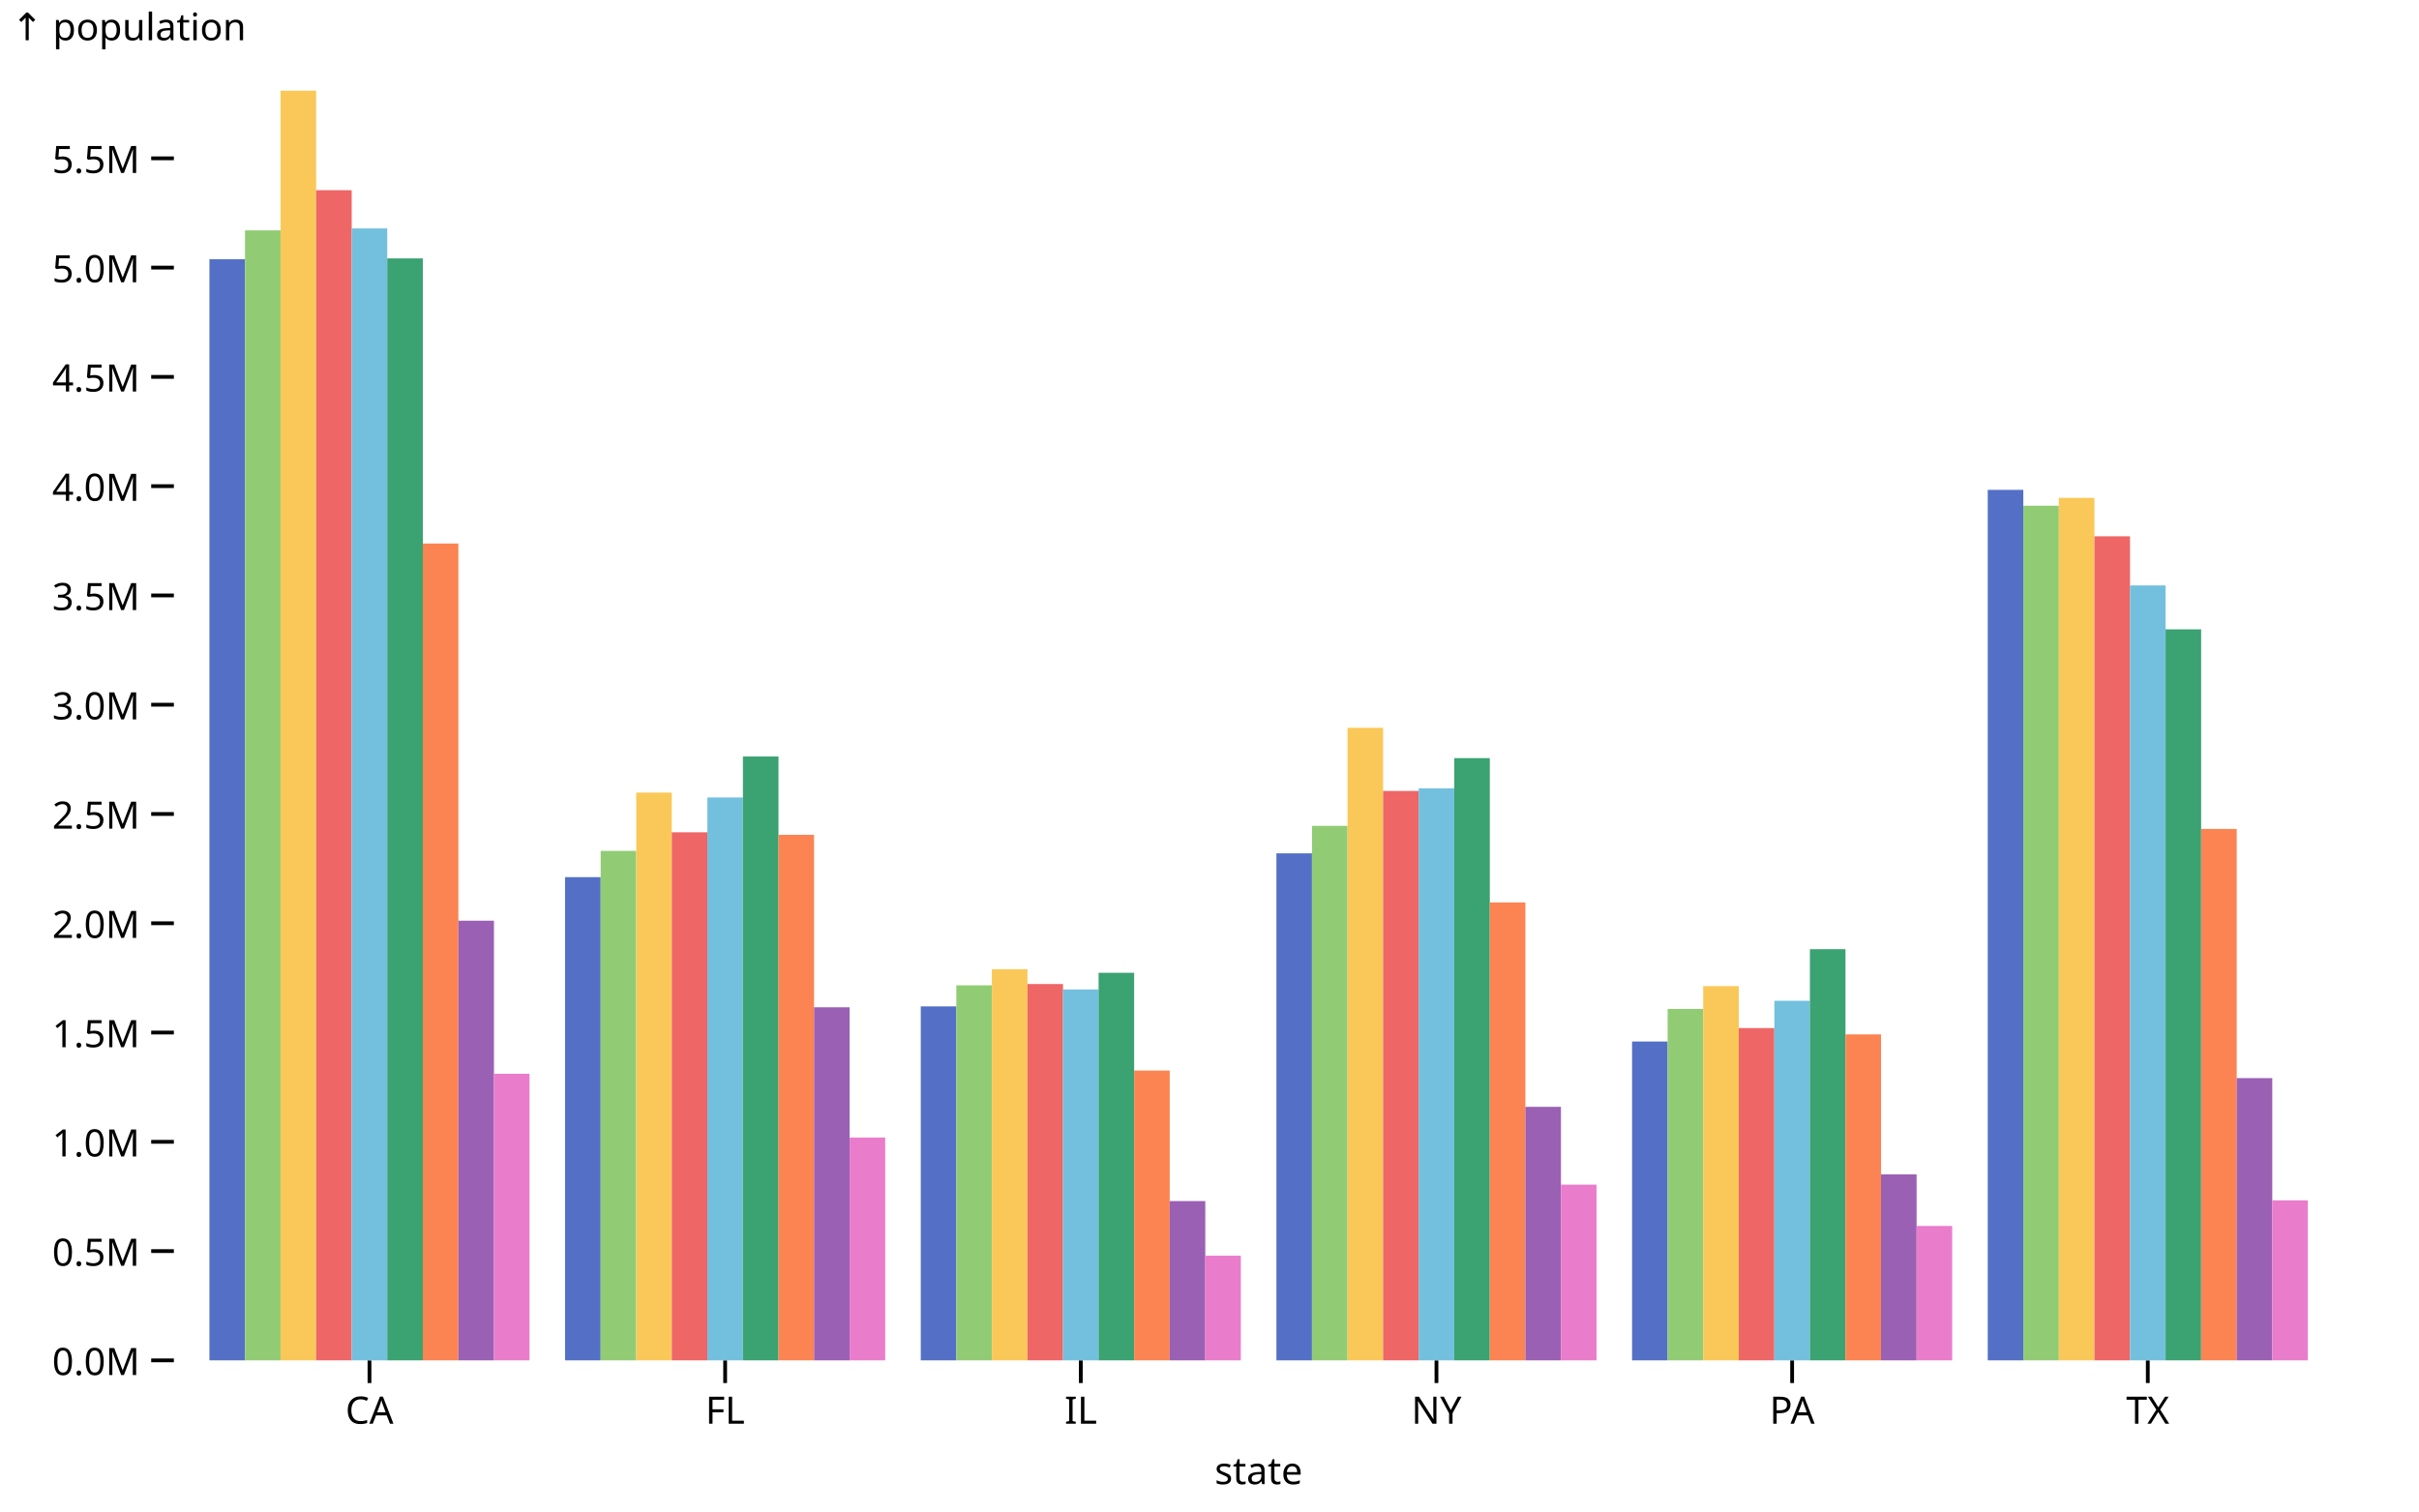
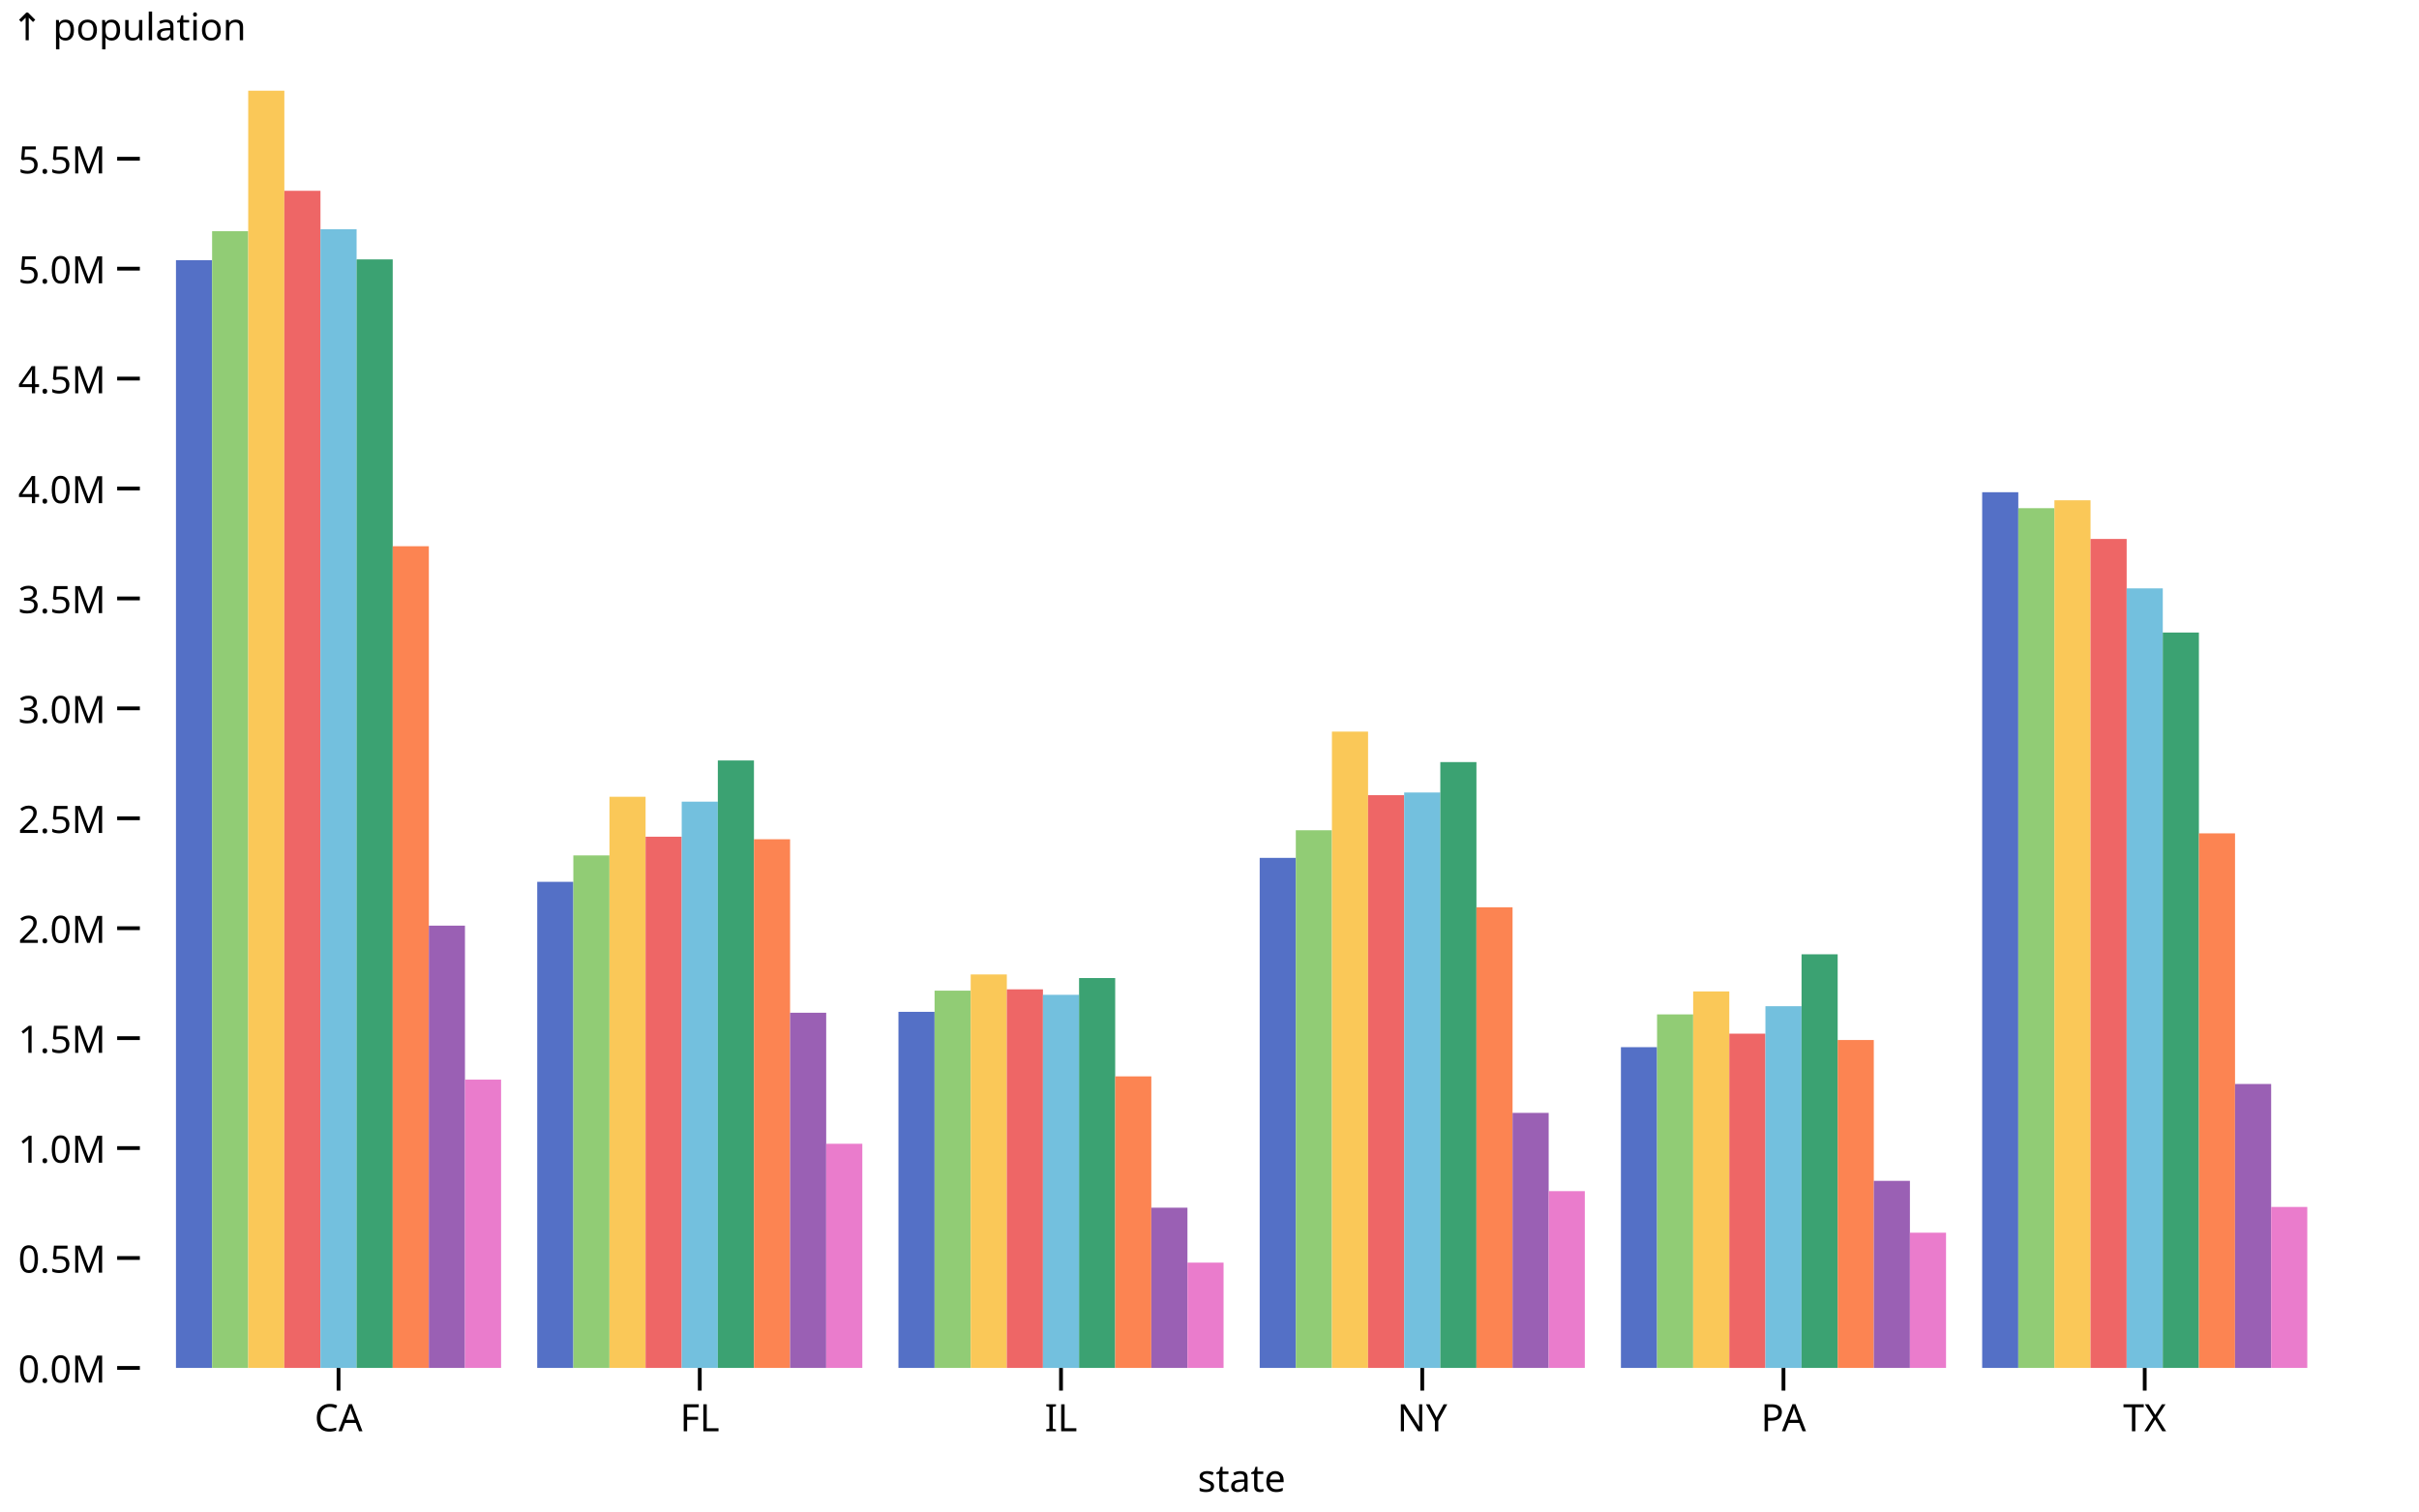
<svg xmlns="http://www.w3.org/2000/svg" width="640" height="400" viewBox="0 0 640 400">
-   <line x1="97.754" y1="360" x2="97.754" y2="366" stroke="currentColor" stroke-width="1" />
-   <line x1="191.852" y1="360" x2="191.852" y2="366" stroke="currentColor" stroke-width="1" />
-   <line x1="285.951" y1="360" x2="285.951" y2="366" stroke="currentColor" stroke-width="1" />
-   <line x1="380.049" y1="360" x2="380.049" y2="366" stroke="currentColor" stroke-width="1" />
-   <line x1="474.148" y1="360" x2="474.148" y2="366" stroke="currentColor" stroke-width="1" />
-   <line x1="568.246" y1="360" x2="568.246" y2="366" stroke="currentColor" stroke-width="1" />
-   <text x="97.754" y="369" font-family="system-ui, sans-serif" font-size="10" text-anchor="middle" dominant-baseline="text-before-edge" fill="currentColor">CA</text>
-   <text x="191.852" y="369" font-family="system-ui, sans-serif" font-size="10" text-anchor="middle" dominant-baseline="text-before-edge" fill="currentColor">FL</text>
-   <text x="285.951" y="369" font-family="system-ui, sans-serif" font-size="10" text-anchor="middle" dominant-baseline="text-before-edge" fill="currentColor">IL</text>
-   <text x="380.049" y="369" font-family="system-ui, sans-serif" font-size="10" text-anchor="middle" dominant-baseline="text-before-edge" fill="currentColor">NY</text>
-   <text x="474.148" y="369" font-family="system-ui, sans-serif" font-size="10" text-anchor="middle" dominant-baseline="text-before-edge" fill="currentColor">PA</text>
-   <text x="568.246" y="369" font-family="system-ui, sans-serif" font-size="10" text-anchor="middle" dominant-baseline="text-before-edge" fill="currentColor">TX</text>
-   <text x="333" y="385" font-family="system-ui, sans-serif" font-size="10" text-anchor="middle" dominant-baseline="text-before-edge" fill="currentColor">state</text>
-   <line x1="46" y1="360" x2="40" y2="360" stroke="currentColor" stroke-width="1" />
-   <line x1="46" y1="331.082" x2="40" y2="331.082" stroke="currentColor" stroke-width="1" />
-   <line x1="46" y1="302.163" x2="40" y2="302.163" stroke="currentColor" stroke-width="1" />
-   <line x1="46" y1="273.245" x2="40" y2="273.245" stroke="currentColor" stroke-width="1" />
-   <line x1="46" y1="244.326" x2="40" y2="244.326" stroke="currentColor" stroke-width="1" />
-   <line x1="46" y1="215.408" x2="40" y2="215.408" stroke="currentColor" stroke-width="1" />
-   <line x1="46" y1="186.49" x2="40" y2="186.49" stroke="currentColor" stroke-width="1" />
-   <line x1="46" y1="157.571" x2="40" y2="157.571" stroke="currentColor" stroke-width="1" />
-   <line x1="46" y1="128.653" x2="40" y2="128.653" stroke="currentColor" stroke-width="1" />
-   <line x1="46" y1="99.735" x2="40" y2="99.735" stroke="currentColor" stroke-width="1" />
-   <line x1="46" y1="70.816" x2="40" y2="70.816" stroke="currentColor" stroke-width="1" />
-   <line x1="46" y1="41.898" x2="40" y2="41.898" stroke="currentColor" stroke-width="1" />
-   <text x="37" y="360" font-family="system-ui, sans-serif" font-size="10" text-anchor="end" dominant-baseline="central" fill="currentColor">0.0M</text>
-   <text x="37" y="331.082" font-family="system-ui, sans-serif" font-size="10" text-anchor="end" dominant-baseline="central" fill="currentColor">0.5M</text>
-   <text x="37" y="302.163" font-family="system-ui, sans-serif" font-size="10" text-anchor="end" dominant-baseline="central" fill="currentColor">1.0M</text>
-   <text x="37" y="273.245" font-family="system-ui, sans-serif" font-size="10" text-anchor="end" dominant-baseline="central" fill="currentColor">1.5M</text>
-   <text x="37" y="244.326" font-family="system-ui, sans-serif" font-size="10" text-anchor="end" dominant-baseline="central" fill="currentColor">2.0M</text>
-   <text x="37" y="215.408" font-family="system-ui, sans-serif" font-size="10" text-anchor="end" dominant-baseline="central" fill="currentColor">2.5M</text>
-   <text x="37" y="186.49" font-family="system-ui, sans-serif" font-size="10" text-anchor="end" dominant-baseline="central" fill="currentColor">3.0M</text>
-   <text x="37" y="157.571" font-family="system-ui, sans-serif" font-size="10" text-anchor="end" dominant-baseline="central" fill="currentColor">3.5M</text>
-   <text x="37" y="128.653" font-family="system-ui, sans-serif" font-size="10" text-anchor="end" dominant-baseline="central" fill="currentColor">4.0M</text>
-   <text x="37" y="99.735" font-family="system-ui, sans-serif" font-size="10" text-anchor="end" dominant-baseline="central" fill="currentColor">4.5M</text>
-   <text x="37" y="70.816" font-family="system-ui, sans-serif" font-size="10" text-anchor="end" dominant-baseline="central" fill="currentColor">5.0M</text>
-   <text x="37" y="41.898" font-family="system-ui, sans-serif" font-size="10" text-anchor="end" dominant-baseline="central" fill="currentColor">5.5M</text>
+   <line x1="89.566" y1="362" x2="89.566" y2="368" stroke="currentColor" stroke-width="1" />
+   <line x1="185.139" y1="362" x2="185.139" y2="368" stroke="currentColor" stroke-width="1" />
+   <line x1="280.713" y1="362" x2="280.713" y2="368" stroke="currentColor" stroke-width="1" />
+   <line x1="376.287" y1="362" x2="376.287" y2="368" stroke="currentColor" stroke-width="1" />
+   <line x1="471.861" y1="362" x2="471.861" y2="368" stroke="currentColor" stroke-width="1" />
+   <line x1="567.434" y1="362" x2="567.434" y2="368" stroke="currentColor" stroke-width="1" />
+   <text x="89.566" y="371" font-family="system-ui, sans-serif" font-size="10" text-anchor="middle" dominant-baseline="text-before-edge" fill="currentColor">CA</text>
+   <text x="185.139" y="371" font-family="system-ui, sans-serif" font-size="10" text-anchor="middle" dominant-baseline="text-before-edge" fill="currentColor">FL</text>
+   <text x="280.713" y="371" font-family="system-ui, sans-serif" font-size="10" text-anchor="middle" dominant-baseline="text-before-edge" fill="currentColor">IL</text>
+   <text x="376.287" y="371" font-family="system-ui, sans-serif" font-size="10" text-anchor="middle" dominant-baseline="text-before-edge" fill="currentColor">NY</text>
+   <text x="471.861" y="371" font-family="system-ui, sans-serif" font-size="10" text-anchor="middle" dominant-baseline="text-before-edge" fill="currentColor">PA</text>
+   <text x="567.434" y="371" font-family="system-ui, sans-serif" font-size="10" text-anchor="middle" dominant-baseline="text-before-edge" fill="currentColor">TX</text>
+   <text x="328.5" y="387" font-family="system-ui, sans-serif" font-size="10" text-anchor="middle" dominant-baseline="text-before-edge" fill="currentColor">state</text>
+   <line x1="37" y1="362" x2="31" y2="362" stroke="currentColor" stroke-width="1" />
+   <line x1="37" y1="332.909" x2="31" y2="332.909" stroke="currentColor" stroke-width="1" />
+   <line x1="37" y1="303.819" x2="31" y2="303.819" stroke="currentColor" stroke-width="1" />
+   <line x1="37" y1="274.728" x2="31" y2="274.728" stroke="currentColor" stroke-width="1" />
+   <line x1="37" y1="245.638" x2="31" y2="245.638" stroke="currentColor" stroke-width="1" />
+   <line x1="37" y1="216.547" x2="31" y2="216.547" stroke="currentColor" stroke-width="1" />
+   <line x1="37" y1="187.457" x2="31" y2="187.457" stroke="currentColor" stroke-width="1" />
+   <line x1="37" y1="158.366" x2="31" y2="158.366" stroke="currentColor" stroke-width="1" />
+   <line x1="37" y1="129.276" x2="31" y2="129.276" stroke="currentColor" stroke-width="1" />
+   <line x1="37" y1="100.185" x2="31" y2="100.185" stroke="currentColor" stroke-width="1" />
+   <line x1="37" y1="71.095" x2="31" y2="71.095" stroke="currentColor" stroke-width="1" />
+   <line x1="37" y1="42.004" x2="31" y2="42.004" stroke="currentColor" stroke-width="1" />
+   <text x="28" y="362" font-family="system-ui, sans-serif" font-size="10" text-anchor="end" dominant-baseline="central" fill="currentColor">0.0M</text>
+   <text x="28" y="332.909" font-family="system-ui, sans-serif" font-size="10" text-anchor="end" dominant-baseline="central" fill="currentColor">0.5M</text>
+   <text x="28" y="303.819" font-family="system-ui, sans-serif" font-size="10" text-anchor="end" dominant-baseline="central" fill="currentColor">1.0M</text>
+   <text x="28" y="274.728" font-family="system-ui, sans-serif" font-size="10" text-anchor="end" dominant-baseline="central" fill="currentColor">1.5M</text>
+   <text x="28" y="245.638" font-family="system-ui, sans-serif" font-size="10" text-anchor="end" dominant-baseline="central" fill="currentColor">2.0M</text>
+   <text x="28" y="216.547" font-family="system-ui, sans-serif" font-size="10" text-anchor="end" dominant-baseline="central" fill="currentColor">2.5M</text>
+   <text x="28" y="187.457" font-family="system-ui, sans-serif" font-size="10" text-anchor="end" dominant-baseline="central" fill="currentColor">3.0M</text>
+   <text x="28" y="158.366" font-family="system-ui, sans-serif" font-size="10" text-anchor="end" dominant-baseline="central" fill="currentColor">3.5M</text>
+   <text x="28" y="129.276" font-family="system-ui, sans-serif" font-size="10" text-anchor="end" dominant-baseline="central" fill="currentColor">4.0M</text>
+   <text x="28" y="100.185" font-family="system-ui, sans-serif" font-size="10" text-anchor="end" dominant-baseline="central" fill="currentColor">4.5M</text>
+   <text x="28" y="71.095" font-family="system-ui, sans-serif" font-size="10" text-anchor="end" dominant-baseline="central" fill="currentColor">5.0M</text>
+   <text x="28" y="42.004" font-family="system-ui, sans-serif" font-size="10" text-anchor="end" dominant-baseline="central" fill="currentColor">5.5M</text>
  <text x="3" y="13" font-family="system-ui, sans-serif" font-size="10" text-anchor="start" dominant-baseline="text-after-edge" fill="currentColor">↑ population</text>
-   <rect x="55.41" y="68.593" width="9.41" height="291.407" fill="#5470c6" />
-   <rect x="64.82" y="60.964" width="9.41" height="299.036" fill="#91cc75" />
-   <rect x="74.23" y="24" width="9.41" height="336" fill="#fac858" />
-   <rect x="83.639" y="50.336" width="9.41" height="309.664" fill="#ee6666" />
-   <rect x="93.049" y="60.449" width="9.41" height="299.551" fill="#73c0de" />
-   <rect x="102.459" y="68.382" width="9.41" height="291.618" fill="#3ba272" />
-   <rect x="111.869" y="143.837" width="9.41" height="216.163" fill="#fc8452" />
-   <rect x="121.279" y="243.651" width="9.41" height="116.349" fill="#9a60b4" />
-   <rect x="130.689" y="284.154" width="9.41" height="75.846" fill="#ea7ccc" />
-   <rect x="525.902" y="129.631" width="9.41" height="230.369" fill="#5470c6" />
-   <rect x="535.311" y="133.828" width="9.41" height="226.172" fill="#91cc75" />
-   <rect x="544.721" y="131.75" width="9.41" height="228.25" fill="#fac858" />
-   <rect x="554.131" y="141.925" width="9.41" height="218.075" fill="#ee6666" />
-   <rect x="563.541" y="154.926" width="9.41" height="205.074" fill="#73c0de" />
-   <rect x="572.951" y="166.54" width="9.41" height="193.46" fill="#3ba272" />
-   <rect x="582.361" y="219.37" width="9.41" height="140.63" fill="#fc8452" />
-   <rect x="591.77" y="285.305" width="9.41" height="74.695" fill="#9a60b4" />
-   <rect x="601.18" y="317.653" width="9.41" height="42.347" fill="#ea7ccc" />
-   <rect x="149.508" y="232.122" width="9.41" height="127.878" fill="#5470c6" />
-   <rect x="158.918" y="225.177" width="9.41" height="134.823" fill="#91cc75" />
-   <rect x="168.328" y="209.75" width="9.41" height="150.25" fill="#fac858" />
-   <rect x="177.738" y="220.256" width="9.41" height="139.744" fill="#ee6666" />
-   <rect x="187.148" y="211.037" width="9.41" height="148.963" fill="#73c0de" />
-   <rect x="196.557" y="200.198" width="9.41" height="159.802" fill="#3ba272" />
-   <rect x="205.967" y="220.922" width="9.41" height="139.078" fill="#fc8452" />
-   <rect x="215.377" y="266.562" width="9.41" height="93.438" fill="#9a60b4" />
-   <rect x="224.787" y="301.032" width="9.41" height="58.968" fill="#ea7ccc" />
-   <rect x="337.705" y="225.822" width="9.41" height="134.178" fill="#5470c6" />
-   <rect x="347.115" y="218.555" width="9.41" height="141.445" fill="#91cc75" />
-   <rect x="356.525" y="192.605" width="9.41" height="167.395" fill="#fac858" />
-   <rect x="365.934" y="209.315" width="9.41" height="150.685" fill="#ee6666" />
-   <rect x="375.344" y="208.622" width="9.41" height="151.378" fill="#73c0de" />
-   <rect x="384.754" y="200.624" width="9.41" height="159.376" fill="#3ba272" />
-   <rect x="394.164" y="238.82" width="9.41" height="121.18" fill="#fc8452" />
-   <rect x="403.574" y="292.906" width="9.41" height="67.094" fill="#9a60b4" />
-   <rect x="412.984" y="313.494" width="9.41" height="46.506" fill="#ea7ccc" />
-   <rect x="243.607" y="266.323" width="9.41" height="93.677" fill="#5470c6" />
-   <rect x="253.016" y="260.753" width="9.41" height="99.247" fill="#91cc75" />
-   <rect x="262.426" y="256.487" width="9.41" height="103.513" fill="#fac858" />
-   <rect x="271.836" y="260.408" width="9.41" height="99.592" fill="#ee6666" />
-   <rect x="281.246" y="261.847" width="9.41" height="98.153" fill="#73c0de" />
-   <rect x="290.656" y="257.434" width="9.41" height="102.566" fill="#3ba272" />
-   <rect x="300.066" y="283.301" width="9.41" height="76.699" fill="#fc8452" />
-   <rect x="309.475" y="317.847" width="9.41" height="42.153" fill="#9a60b4" />
-   <rect x="318.885" y="332.299" width="9.41" height="27.701" fill="#ea7ccc" />
-   <rect x="431.803" y="275.62" width="9.41" height="84.38" fill="#5470c6" />
-   <rect x="441.213" y="266.997" width="9.41" height="93.003" fill="#91cc75" />
-   <rect x="450.623" y="260.958" width="9.41" height="99.042" fill="#fac858" />
-   <rect x="460.033" y="272.064" width="9.41" height="87.936" fill="#ee6666" />
-   <rect x="469.443" y="264.842" width="9.41" height="95.158" fill="#73c0de" />
-   <rect x="478.852" y="251.187" width="9.41" height="108.813" fill="#3ba272" />
-   <rect x="488.262" y="273.734" width="9.41" height="86.266" fill="#fc8452" />
-   <rect x="497.672" y="310.787" width="9.41" height="49.213" fill="#9a60b4" />
-   <rect x="507.082" y="324.426" width="9.41" height="35.574" fill="#ea7ccc" />
+   <rect x="46.557" y="68.859" width="9.557" height="293.141" fill="#5470c6" />
+   <rect x="56.115" y="61.184" width="9.557" height="300.816" fill="#91cc75" />
+   <rect x="65.672" y="24" width="9.557" height="338" fill="#fac858" />
+   <rect x="75.23" y="50.492" width="9.557" height="311.508" fill="#ee6666" />
+   <rect x="84.787" y="60.666" width="9.557" height="301.334" fill="#73c0de" />
+   <rect x="94.344" y="68.646" width="9.557" height="293.354" fill="#3ba272" />
+   <rect x="103.902" y="144.551" width="9.557" height="217.449" fill="#fc8452" />
+   <rect x="113.459" y="244.959" width="9.557" height="117.041" fill="#9a60b4" />
+   <rect x="123.016" y="285.703" width="9.557" height="76.297" fill="#ea7ccc" />
+   <rect x="524.426" y="130.26" width="9.557" height="231.74" fill="#5470c6" />
+   <rect x="533.984" y="134.482" width="9.557" height="227.518" fill="#91cc75" />
+   <rect x="543.541" y="132.392" width="9.557" height="229.608" fill="#fac858" />
+   <rect x="553.098" y="142.626" width="9.557" height="219.374" fill="#ee6666" />
+   <rect x="562.656" y="155.705" width="9.557" height="206.295" fill="#73c0de" />
+   <rect x="572.213" y="167.389" width="9.557" height="194.611" fill="#3ba272" />
+   <rect x="581.77" y="220.533" width="9.557" height="141.467" fill="#fc8452" />
+   <rect x="591.328" y="286.86" width="9.557" height="75.14" fill="#9a60b4" />
+   <rect x="600.885" y="319.401" width="9.557" height="42.599" fill="#ea7ccc" />
+   <rect x="142.131" y="233.361" width="9.557" height="128.639" fill="#5470c6" />
+   <rect x="151.689" y="226.374" width="9.557" height="135.626" fill="#91cc75" />
+   <rect x="161.246" y="210.856" width="9.557" height="151.144" fill="#fac858" />
+   <rect x="170.803" y="221.424" width="9.557" height="140.576" fill="#ee6666" />
+   <rect x="180.361" y="212.15" width="9.557" height="149.85" fill="#73c0de" />
+   <rect x="189.918" y="201.247" width="9.557" height="160.753" fill="#3ba272" />
+   <rect x="199.475" y="222.094" width="9.557" height="139.906" fill="#fc8452" />
+   <rect x="209.033" y="268.006" width="9.557" height="93.994" fill="#9a60b4" />
+   <rect x="218.59" y="302.681" width="9.557" height="59.319" fill="#ea7ccc" />
+   <rect x="333.279" y="227.023" width="9.557" height="134.977" fill="#5470c6" />
+   <rect x="342.836" y="219.713" width="9.557" height="142.287" fill="#91cc75" />
+   <rect x="352.393" y="193.609" width="9.557" height="168.391" fill="#fac858" />
+   <rect x="361.951" y="210.418" width="9.557" height="151.582" fill="#ee6666" />
+   <rect x="371.508" y="209.721" width="9.557" height="152.279" fill="#73c0de" />
+   <rect x="381.066" y="201.675" width="9.557" height="160.325" fill="#3ba272" />
+   <rect x="390.623" y="240.099" width="9.557" height="121.901" fill="#fc8452" />
+   <rect x="400.18" y="294.507" width="9.557" height="67.493" fill="#9a60b4" />
+   <rect x="409.738" y="315.217" width="9.557" height="46.783" fill="#ea7ccc" />
+   <rect x="237.705" y="267.765" width="9.557" height="94.235" fill="#5470c6" />
+   <rect x="247.262" y="262.162" width="9.557" height="99.838" fill="#91cc75" />
+   <rect x="256.82" y="257.871" width="9.557" height="104.129" fill="#fac858" />
+   <rect x="266.377" y="261.815" width="9.557" height="100.185" fill="#ee6666" />
+   <rect x="275.934" y="263.263" width="9.557" height="98.737" fill="#73c0de" />
+   <rect x="285.492" y="258.824" width="9.557" height="103.176" fill="#3ba272" />
+   <rect x="295.049" y="284.845" width="9.557" height="77.155" fill="#fc8452" />
+   <rect x="304.607" y="319.596" width="9.557" height="42.404" fill="#9a60b4" />
+   <rect x="314.164" y="334.134" width="9.557" height="27.866" fill="#ea7ccc" />
+   <rect x="428.852" y="277.118" width="9.557" height="84.882" fill="#5470c6" />
+   <rect x="438.41" y="268.444" width="9.557" height="93.556" fill="#91cc75" />
+   <rect x="447.967" y="262.368" width="9.557" height="99.632" fill="#fac858" />
+   <rect x="457.525" y="273.541" width="9.557" height="88.459" fill="#ee6666" />
+   <rect x="467.082" y="266.275" width="9.557" height="95.725" fill="#73c0de" />
+   <rect x="476.639" y="252.54" width="9.557" height="109.46" fill="#3ba272" />
+   <rect x="486.197" y="275.221" width="9.557" height="86.779" fill="#fc8452" />
+   <rect x="495.754" y="312.494" width="9.557" height="49.506" fill="#9a60b4" />
+   <rect x="505.311" y="326.215" width="9.557" height="35.785" fill="#ea7ccc" />
</svg>
